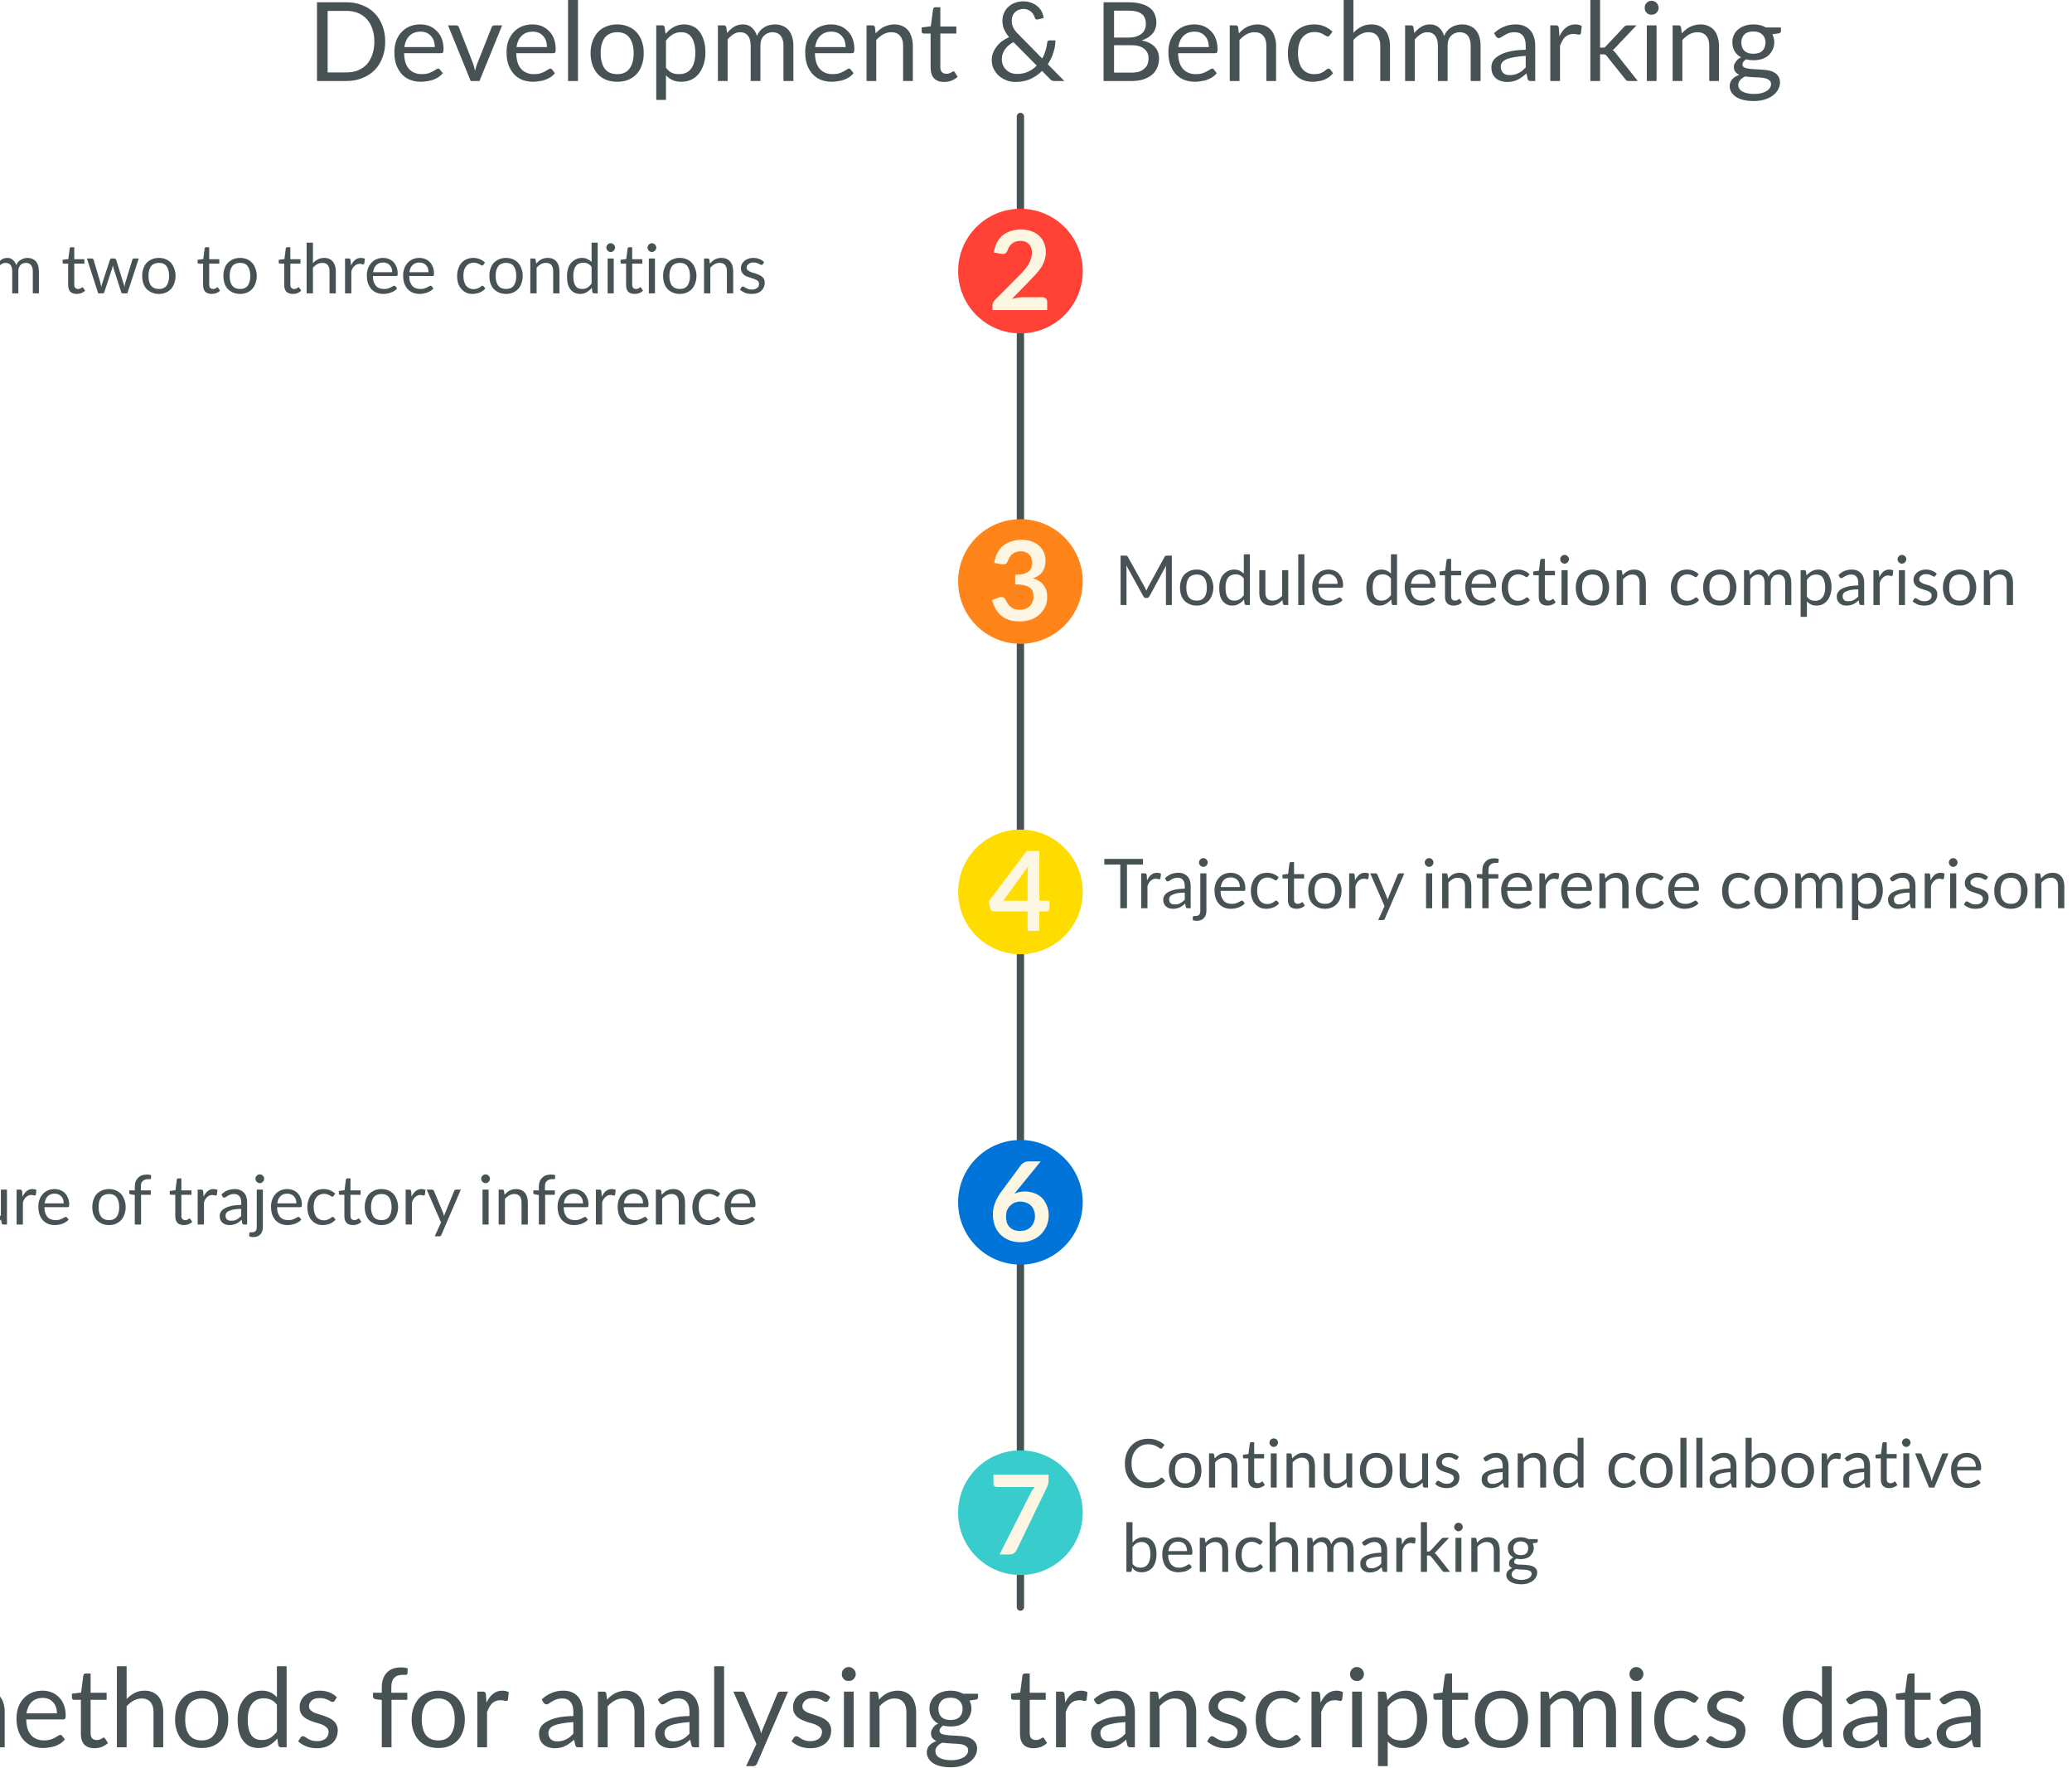
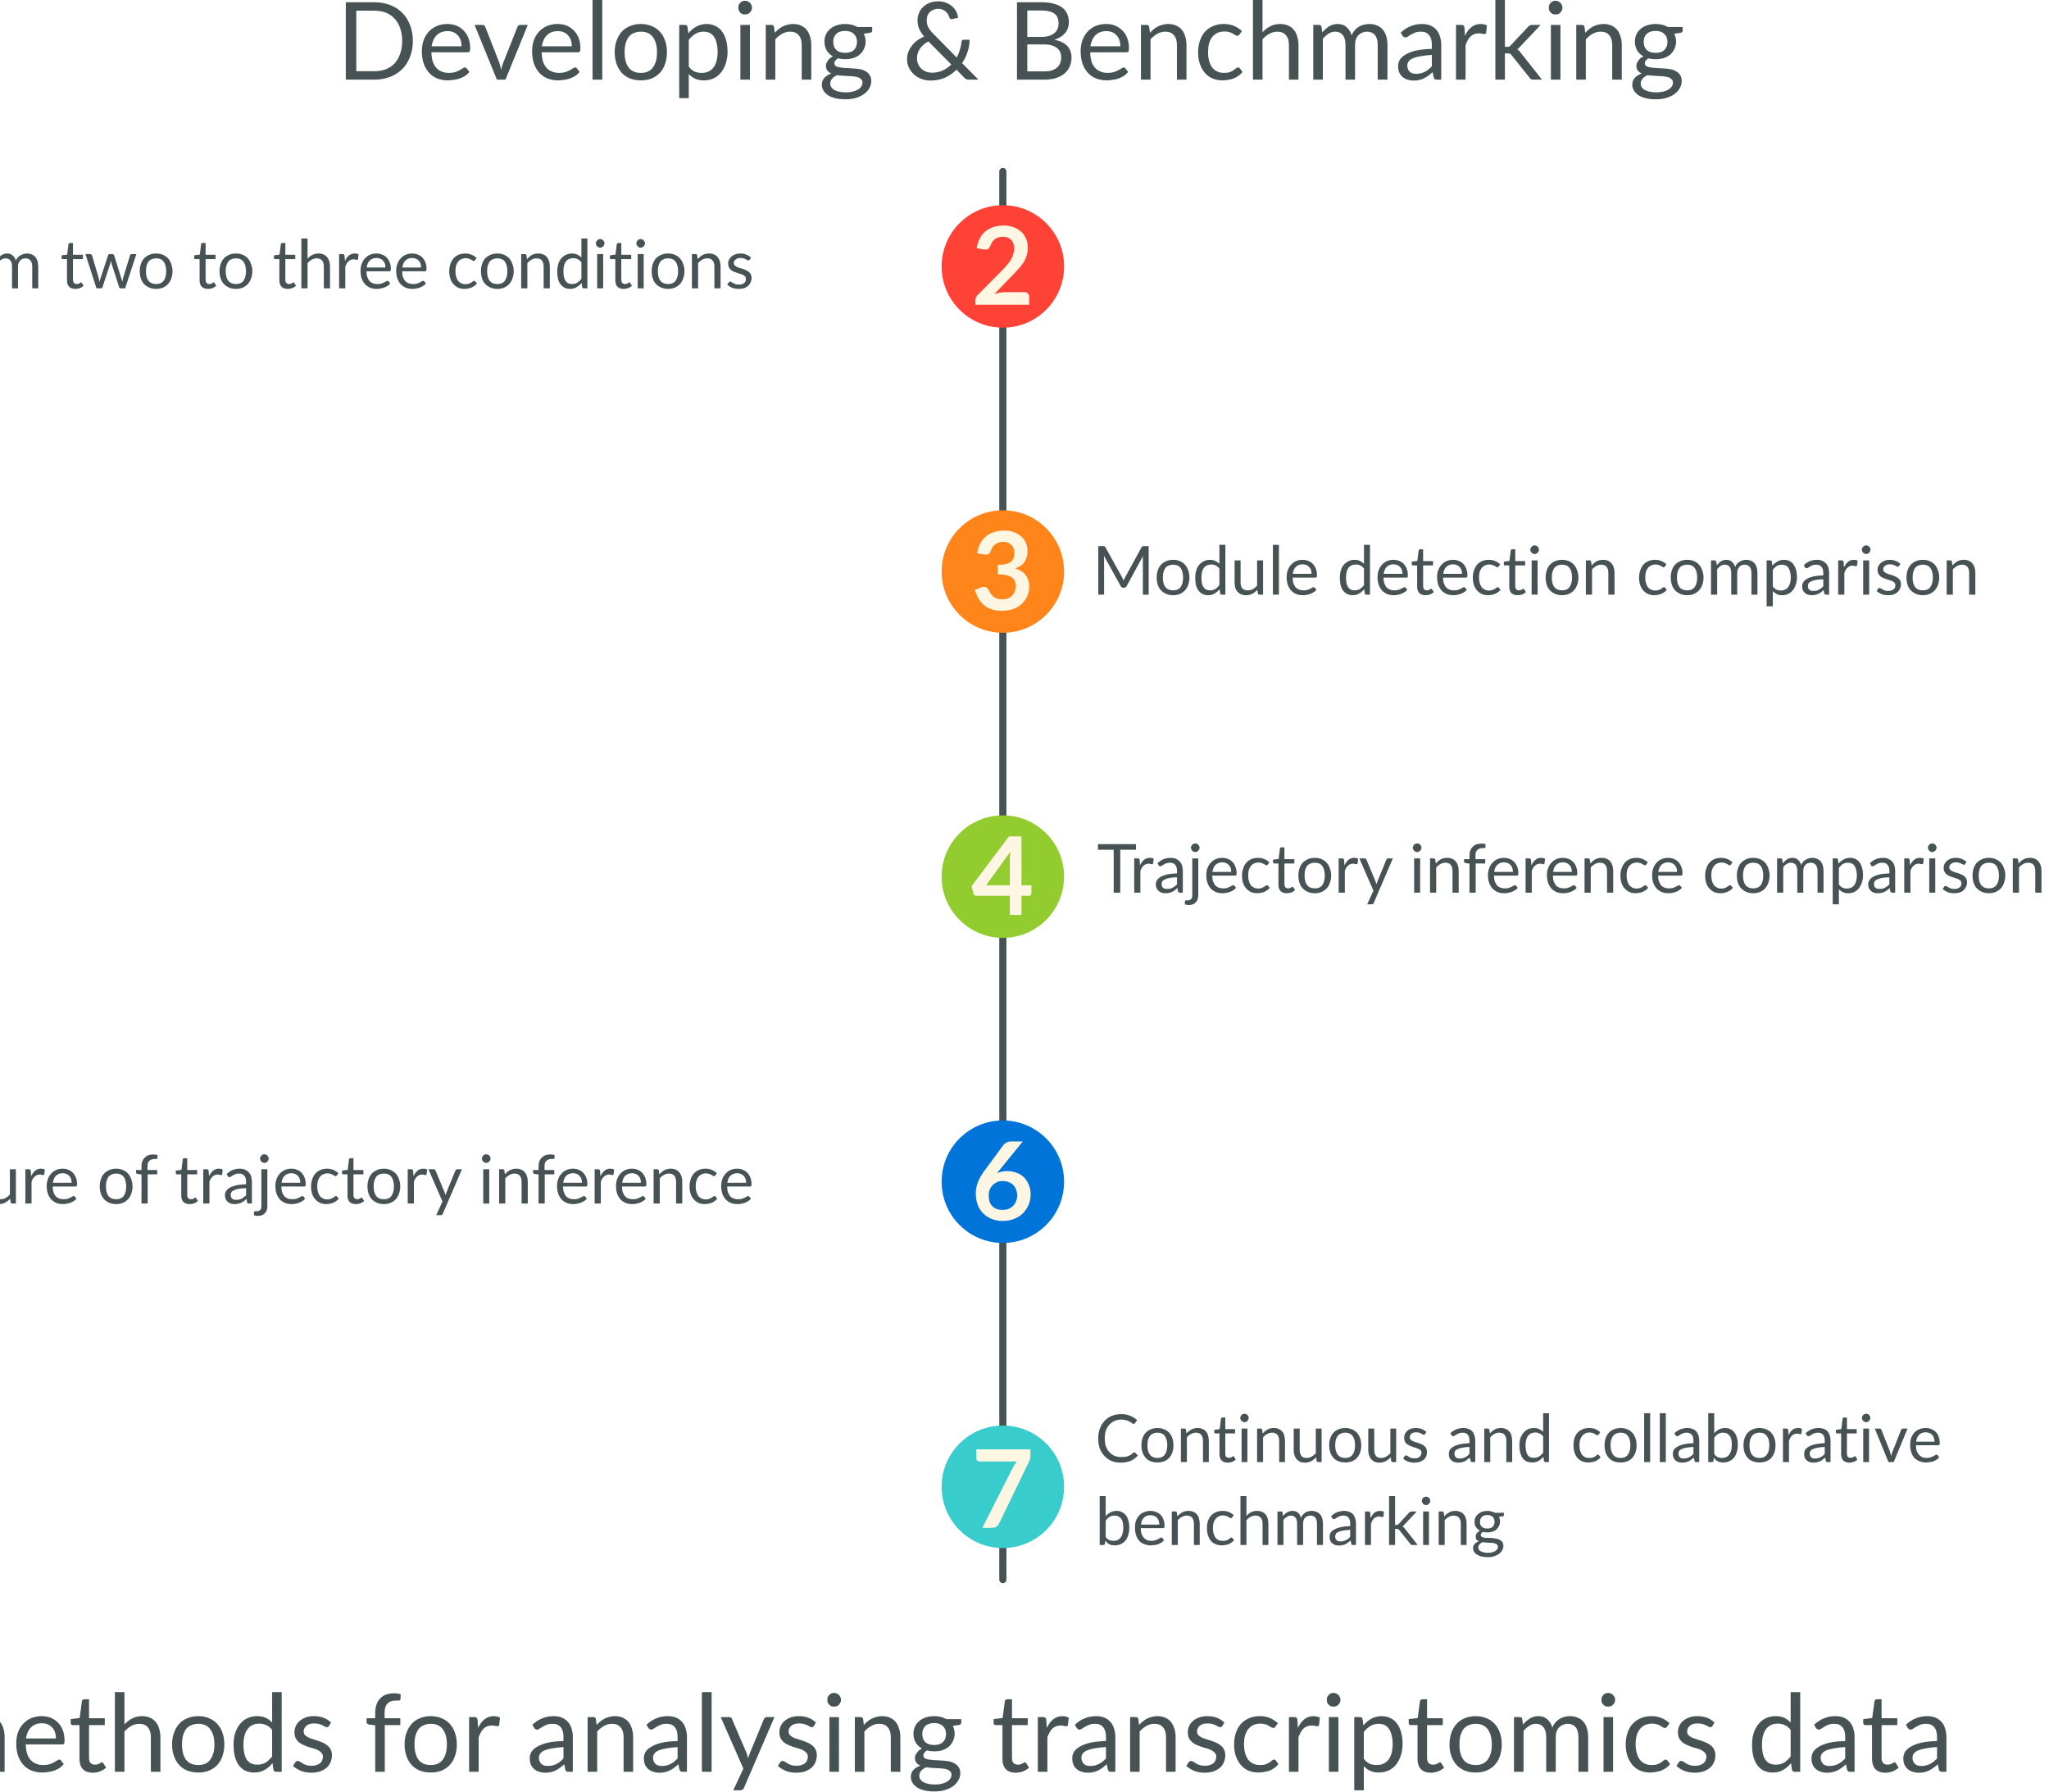
- <svg xmlns="http://www.w3.org/2000/svg" xmlns:ns1="http://www.openswatchbook.org/uri/2009/osb" xmlns:xlink="http://www.w3.org/1999/xlink" width="169.862mm" height="144.869mm" viewBox="0 0 169.862 144.869" version="1.1" id="svg1937">
+ <svg xmlns="http://www.w3.org/2000/svg" xmlns:xlink="http://www.w3.org/1999/xlink" width="170.92mm" height="149.413mm" viewBox="0 0 170.92 149.413" version="1.1" id="svg1937">
  <defs id="defs1931">
-     <linearGradient id="linearGradient2870" ns1:paint="solid" gradientTransform="matrix(5.6461716e-4,0,0,5.6461716e-4,-3.485704,144.2074)">
+     <linearGradient id="linearGradient2870" gradientTransform="matrix(5.6461716e-4,0,0,5.6461716e-4,-3.485703,144.2074)">
      <stop style="stop-color:#475255;stop-opacity:1;" offset="0" id="stop2868" />
    </linearGradient>
-     <linearGradient id="linearGradient2494" ns1:paint="solid">
+     <linearGradient id="linearGradient2494">
      <stop style="stop-color:#fdf6e3;stop-opacity:1;" offset="0" id="stop2492" />
    </linearGradient>
    <linearGradient xlink:href="#linearGradient2494" id="linearGradient2504" gradientUnits="userSpaceOnUse" gradientTransform="matrix(0.6142848,0,0,0.6142848,11.25607,15.68745)" x1="25.761" y1="41.716" x2="33.062" y2="41.716" />
    <linearGradient xlink:href="#linearGradient2494" id="linearGradient2667" gradientUnits="userSpaceOnUse" gradientTransform="matrix(0.6142848,0,0,0.6142848,32.504,15.68745)" x1="25.761" y1="41.716" x2="33.062" y2="41.716" />
    <linearGradient xlink:href="#linearGradient2494" id="linearGradient2728" gradientUnits="userSpaceOnUse" gradientTransform="matrix(0.6142848,0,0,0.6142848,75.54572,15.68744)" x1="25.761" y1="41.716" x2="33.062" y2="41.716" />
-     <linearGradient xlink:href="#linearGradient2870" id="linearGradient2872" x1="160.432" y1="79.399" x2="161.029" y2="79.399" gradientUnits="userSpaceOnUse" gradientTransform="translate(-57.19568)" />
-     <linearGradient xlink:href="#linearGradient2494" id="linearGradient3159" gradientUnits="userSpaceOnUse" gradientTransform="matrix(0.6142848,0,0,0.6142848,11.25607,15.68745)" x1="25.761" y1="41.716" x2="33.062" y2="41.716" />
-     <linearGradient xlink:href="#linearGradient2494" id="linearGradient3161" gradientUnits="userSpaceOnUse" gradientTransform="matrix(0.6142848,0,0,0.6142848,32.504,15.68745)" x1="25.761" y1="41.716" x2="33.062" y2="41.716" />
-     <linearGradient xlink:href="#linearGradient2494" id="linearGradient3163" gradientUnits="userSpaceOnUse" gradientTransform="matrix(0.6142848,0,0,0.6142848,54.38163,15.68744)" x1="25.761" y1="41.716" x2="33.062" y2="41.716" />
-     <linearGradient xlink:href="#linearGradient2494" id="linearGradient3165" gradientUnits="userSpaceOnUse" gradientTransform="matrix(0.6142848,0,0,0.6142848,75.54572,15.68744)" x1="25.761" y1="41.716" x2="33.062" y2="41.716" />
-     <linearGradient xlink:href="#linearGradient2494" id="linearGradient3167" gradientUnits="userSpaceOnUse" gradientTransform="matrix(0.6142848,0,0,0.6142848,154.6117,15.91593)" x1="25.761" y1="41.716" x2="33.062" y2="41.716" />
  </defs>
  <g id="layer1" transform="translate(-19.88084,-8.757436)">
-     <path style="opacity:1;fill:#656565;fill-opacity:1;stroke:url(#linearGradient2872);stroke-width:0.597;stroke-linecap:round;stroke-linejoin:round;stroke-miterlimit:4;stroke-dasharray:none;stroke-dashoffset:0;stroke-opacity:1;paint-order:normal" d="M 103.535,18.302 V 140.495" id="path2482" />
+     <path style="opacity:1;fill:#656565;fill-opacity:1;stroke:#475255;stroke-width:0.597;stroke-linecap:round;stroke-linejoin:round;stroke-miterlimit:4;stroke-dasharray:none;stroke-dashoffset:0;stroke-opacity:1;paint-order:normal" d="M 103.535,23.056 V 140.495" id="path2482" />
    <g id="g2749" transform="translate(74.20238,-10.44567)">
      <circle r="5.108" cy="41.424" cx="29.333" id="path2486" style="opacity:1;fill:#ff4136;fill-opacity:1;stroke:none;stroke-width:0.601;stroke-linecap:round;stroke-linejoin:round;stroke-miterlimit:4;stroke-dasharray:none;stroke-dashoffset:0;stroke-opacity:1;paint-order:normal" />
-       <text id="text2490" y="44.618" x="26.701" style="font-style:normal;font-weight:normal;font-size:9.042px;line-height:1.25;font-family:sans-serif;letter-spacing:0px;word-spacing:0px;fill:url(#linearGradient3159);fill-opacity:1;stroke:none;stroke-width:0.226" xml:space="preserve">
-         <tspan style="font-style:normal;font-variant:normal;font-weight:bold;font-stretch:normal;font-family:Lato;-inkscape-font-specification:Lato;fill:url(#linearGradient3159);fill-opacity:1;stroke-width:0.226" y="44.618" x="26.701" id="tspan2488">2</tspan>
+       <text id="text2490" y="44.618" x="26.701" style="font-style:normal;font-weight:normal;font-size:9.042px;line-height:1.25;font-family:sans-serif;letter-spacing:0px;word-spacing:0px;fill:#fdf6e3;fill-opacity:1;stroke:none;stroke-width:0.226;" xml:space="preserve">
+         <tspan style="font-style:normal;font-variant:normal;font-weight:bold;font-stretch:normal;font-family:Lato;-inkscape-font-specification:Lato;fill:#fdf6e3;fill-opacity:1;stroke-width:0.226;" y="44.618" x="26.701" id="tspan2488">2</tspan>
      </text>
    </g>
    <g id="g2754" transform="translate(52.95445,14.99889)">
      <circle r="5.108" cy="41.424" cx="50.581" id="path2486-6" style="opacity:1;fill:#ff851b;fill-opacity:1;stroke:none;stroke-width:0.601;stroke-linecap:round;stroke-linejoin:round;stroke-miterlimit:4;stroke-dasharray:none;stroke-dashoffset:0;stroke-opacity:1;paint-order:normal" />
-       <text id="text2490-7" y="44.618" x="47.949" style="font-style:normal;font-weight:normal;font-size:9.042px;line-height:1.25;font-family:sans-serif;letter-spacing:0px;word-spacing:0px;fill:url(#linearGradient3161);fill-opacity:1;stroke:none;stroke-width:0.226" xml:space="preserve">
-         <tspan style="font-style:normal;font-variant:normal;font-weight:bold;font-stretch:normal;font-family:Lato;-inkscape-font-specification:Lato;fill:url(#linearGradient3161);fill-opacity:1;stroke-width:0.226" y="44.618" x="47.949" id="tspan2488-5">3</tspan>
+       <text id="text2490-7" y="44.618" x="47.949" style="font-style:normal;font-weight:normal;font-size:9.042px;line-height:1.25;font-family:sans-serif;letter-spacing:0px;word-spacing:0px;fill:#fdf6e3;fill-opacity:1;stroke:none;stroke-width:0.226;" xml:space="preserve">
+         <tspan style="font-style:normal;font-variant:normal;font-weight:bold;font-stretch:normal;font-family:Lato;-inkscape-font-specification:Lato;fill:#fdf6e3;fill-opacity:1;stroke-width:0.226;" y="44.618" x="47.949" id="tspan2488-5">3</tspan>
      </text>
    </g>
    <g id="g2759" transform="translate(31.07681,40.44346)">
-       <circle r="5.108" cy="41.424" cx="72.458" id="path2486-6-5" style="opacity:1;fill:#ffdc00;fill-opacity:1;stroke:none;stroke-width:0.601;stroke-linecap:round;stroke-linejoin:round;stroke-miterlimit:4;stroke-dasharray:none;stroke-dashoffset:0;stroke-opacity:1;paint-order:normal" />
-       <text id="text2490-7-6" y="44.618" x="69.826" style="font-style:normal;font-weight:normal;font-size:9.042px;line-height:1.25;font-family:sans-serif;letter-spacing:0px;word-spacing:0px;fill:url(#linearGradient3163);fill-opacity:1;stroke:none;stroke-width:0.226" xml:space="preserve">
-         <tspan style="font-style:normal;font-variant:normal;font-weight:bold;font-stretch:normal;font-family:Lato;-inkscape-font-specification:Lato;fill:url(#linearGradient3163);fill-opacity:1;stroke-width:0.226" y="44.618" x="69.826" id="tspan2488-5-2">4</tspan>
+       <circle r="5.108" cy="41.424" cx="72.458" id="path2486-6-5" style="opacity:1;fill:#93cc2e;fill-opacity:1;stroke:none;stroke-width:0.601;stroke-linecap:round;stroke-linejoin:round;stroke-miterlimit:4;stroke-dasharray:none;stroke-dashoffset:0;stroke-opacity:1;paint-order:normal" />
+       <text id="text2490-7-6" y="44.618" x="69.826" style="font-style:normal;font-weight:normal;font-size:9.042px;line-height:1.25;font-family:sans-serif;letter-spacing:0px;word-spacing:0px;fill:#fdf6e3;fill-opacity:1;stroke:none;stroke-width:0.226;" xml:space="preserve">
+         <tspan style="font-style:normal;font-variant:normal;font-weight:bold;font-stretch:normal;font-family:Lato;-inkscape-font-specification:Lato;fill:#fdf6e3;fill-opacity:1;stroke-width:0.226;" y="44.618" x="69.826" id="tspan2488-5-2">4</tspan>
      </text>
    </g>
    <g id="g2764" transform="translate(9.912737,65.88802)">
      <circle r="5.108" cy="41.424" cx="93.622" id="path2486-6-5-1" style="opacity:1;fill:#0074d9;fill-opacity:1;stroke:none;stroke-width:0.601;stroke-linecap:round;stroke-linejoin:round;stroke-miterlimit:4;stroke-dasharray:none;stroke-dashoffset:0;stroke-opacity:1;paint-order:normal" />
-       <text id="text2490-7-6-2" y="44.618" x="90.99" style="font-style:normal;font-weight:normal;font-size:9.042px;line-height:1.25;font-family:sans-serif;letter-spacing:0px;word-spacing:0px;fill:url(#linearGradient3165);fill-opacity:1;stroke:none;stroke-width:0.226" xml:space="preserve">
-         <tspan style="font-style:normal;font-variant:normal;font-weight:bold;font-stretch:normal;font-family:Lato;-inkscape-font-specification:Lato;fill:url(#linearGradient3165);fill-opacity:1;stroke-width:0.226" y="44.618" x="90.99" id="tspan2488-5-2-7">6</tspan>
+       <text id="text2490-7-6-2" y="44.618" x="90.99" style="font-style:normal;font-weight:normal;font-size:9.042px;line-height:1.25;font-family:sans-serif;letter-spacing:0px;word-spacing:0px;fill:#fdf6e3;fill-opacity:1;stroke:none;stroke-width:0.226;" xml:space="preserve">
+         <tspan style="font-style:normal;font-variant:normal;font-weight:bold;font-stretch:normal;font-family:Lato;-inkscape-font-specification:Lato;fill:#fdf6e3;fill-opacity:1;stroke-width:0.226;" y="44.618" x="90.99" id="tspan2488-5-2-7">6</tspan>
      </text>
    </g>
    <g id="g2769" transform="translate(-69.15326,91.33258)">
      <circle r="5.108" cy="41.424" cx="172.688" id="path2486-6-5-1-9" style="opacity:1;fill:#39cccc;fill-opacity:1;stroke:none;stroke-width:0.601;stroke-linecap:round;stroke-linejoin:round;stroke-miterlimit:4;stroke-dasharray:none;stroke-dashoffset:0;stroke-opacity:1;paint-order:normal" />
-       <text id="text2490-7-6-2-3" y="44.846" x="170.056" style="font-style:normal;font-weight:normal;font-size:9.042px;line-height:1.25;font-family:sans-serif;letter-spacing:0px;word-spacing:0px;fill:url(#linearGradient3167);fill-opacity:1;stroke:none;stroke-width:0.226" xml:space="preserve">
-         <tspan style="font-style:normal;font-variant:normal;font-weight:bold;font-stretch:normal;font-family:Lato;-inkscape-font-specification:Lato;fill:url(#linearGradient3167);fill-opacity:1;stroke-width:0.226" y="44.846" x="170.056" id="tspan2488-5-2-7-6">7</tspan>
+       <text id="text2490-7-6-2-3" y="44.846" x="170.056" style="font-style:normal;font-weight:normal;font-size:9.042px;line-height:1.25;font-family:sans-serif;letter-spacing:0px;word-spacing:0px;fill:#fdf6e3;fill-opacity:1;stroke:none;stroke-width:0.226;" xml:space="preserve">
+         <tspan style="font-style:normal;font-variant:normal;font-weight:bold;font-stretch:normal;font-family:Lato;-inkscape-font-specification:Lato;fill:#fdf6e3;fill-opacity:1;stroke-width:0.226;" y="44.846" x="170.056" id="tspan2488-5-2-7-6">7</tspan>
      </text>
    </g>
-     <text xml:space="preserve" style="font-style:normal;font-variant:normal;font-weight:normal;font-stretch:normal;font-size:9.021px;line-height:1.25;font-family:Lato;-inkscape-font-specification:Lato;letter-spacing:0px;word-spacing:0px;fill:#000000;fill-opacity:1;stroke:none;stroke-width:0.226" x="45.04" y="15.401" id="text2895">
-       <tspan id="tspan2893" x="45.04" y="15.401" style="font-style:normal;font-variant:normal;font-weight:normal;font-stretch:normal;font-family:Lato;-inkscape-font-specification:Lato;fill:url(#linearGradient2870);stroke-width:0.226">Development &amp; Benchmarking</tspan>
+     <text xml:space="preserve" style="font-style:normal;font-variant:normal;font-weight:normal;font-stretch:normal;font-size:9.021px;line-height:1.25;font-family:Lato;-inkscape-font-specification:Lato;letter-spacing:0px;word-spacing:0px;fill:#475255;fill-opacity:1;stroke:none;stroke-width:0.226;" x="109.947" y="15.401" id="text2895">
+       <tspan id="tspan2893" x="109.947" y="15.401" style="font-style:normal;font-variant:normal;font-weight:normal;font-stretch:normal;font-family:Lato;-inkscape-font-specification:Lato;text-align:center;word-spacing:11.769px;text-anchor:middle;fill:#475255;stroke-width:0.226;fill-opacity:1;">Developing &amp; Benchmarking</tspan>
    </text>
-     <text xml:space="preserve" style="font-style:normal;font-variant:normal;font-weight:normal;font-stretch:normal;font-size:10.583px;line-height:1.25;font-family:Lato;-inkscape-font-specification:Lato;letter-spacing:0px;word-spacing:0px;fill:url(#linearGradient2870);fill-opacity:1;stroke:none;stroke-width:0.265" x="96.343" y="32.804" id="text2930">
-       <tspan id="tspan2928" x="96.343" y="32.804" style="font-style:normal;font-variant:normal;font-weight:normal;font-stretch:normal;font-size:5.644px;font-family:Lato;-inkscape-font-specification:Lato;text-align:end;text-anchor:end;fill:url(#linearGradient2870);stroke-width:0.265">From two to three conditions</tspan>
+     <text xml:space="preserve" style="font-style:normal;font-variant:normal;font-weight:normal;font-stretch:normal;font-size:10.583px;line-height:1.25;font-family:Lato;-inkscape-font-specification:Lato;letter-spacing:0px;word-spacing:0px;fill:#475255;fill-opacity:1;stroke:none;stroke-width:0.265;" x="96.343" y="32.804" id="text2930">
+       <tspan id="tspan2928" x="96.343" y="32.804" style="font-style:normal;font-variant:normal;font-weight:normal;font-stretch:normal;font-size:5.644px;font-family:Lato;-inkscape-font-specification:Lato;text-align:end;text-anchor:end;fill:#475255;stroke-width:0.265;fill-opacity:1;">From two to three conditions</tspan>
    </text>
-     <text xml:space="preserve" style="font-style:normal;font-variant:normal;font-weight:normal;font-stretch:normal;font-size:10.583px;line-height:1.25;font-family:Lato;-inkscape-font-specification:Lato;letter-spacing:0px;word-spacing:0px;fill:url(#linearGradient2870);fill-opacity:1;stroke:none;stroke-width:0.265" x="111.231" y="58.35" id="text2930-6">
-       <tspan id="tspan2928-2" x="111.231" y="58.35" style="font-style:normal;font-variant:normal;font-weight:normal;font-stretch:normal;font-size:5.644px;font-family:Lato;-inkscape-font-specification:Lato;fill:url(#linearGradient2870);stroke-width:0.265">Module detection comparison</tspan>
+     <text xml:space="preserve" style="font-style:normal;font-variant:normal;font-weight:normal;font-stretch:normal;font-size:10.583px;line-height:1.25;font-family:Lato;-inkscape-font-specification:Lato;letter-spacing:0px;word-spacing:0px;fill:#475255;fill-opacity:1;stroke:none;stroke-width:0.265;" x="110.979" y="58.35" id="text2930-6">
+       <tspan id="tspan2928-2" x="110.979" y="58.35" style="font-style:normal;font-variant:normal;font-weight:normal;font-stretch:normal;font-size:5.644px;font-family:Lato;-inkscape-font-specification:Lato;fill:#475255;stroke-width:0.265;fill-opacity:1;">Module detection comparison</tspan>
    </text>
-     <text xml:space="preserve" style="font-style:normal;font-variant:normal;font-weight:normal;font-stretch:normal;font-size:10.583px;line-height:1.25;font-family:Lato;-inkscape-font-specification:Lato;letter-spacing:0px;word-spacing:0px;fill:url(#linearGradient2870);fill-opacity:1;stroke:none;stroke-width:0.265" x="110.332" y="83.206" id="text2930-6-1">
-       <tspan id="tspan2928-2-8" x="110.332" y="83.206" style="font-style:normal;font-variant:normal;font-weight:normal;font-stretch:normal;font-size:5.644px;font-family:Lato;-inkscape-font-specification:Lato;text-align:start;text-anchor:start;fill:url(#linearGradient2870);stroke-width:0.265">Trajectory inference comparison</tspan>
+     <text xml:space="preserve" style="font-style:normal;font-variant:normal;font-weight:normal;font-stretch:normal;font-size:10.583px;line-height:1.25;font-family:Lato;-inkscape-font-specification:Lato;letter-spacing:0px;word-spacing:0px;fill:#475255;fill-opacity:1;stroke:none;stroke-width:0.265;" x="111.391" y="83.206" id="text2930-6-1">
+       <tspan id="tspan2928-2-8" x="111.391" y="83.206" style="font-style:normal;font-variant:normal;font-weight:normal;font-stretch:normal;font-size:5.644px;font-family:Lato;-inkscape-font-specification:Lato;text-align:start;text-anchor:start;fill:#475255;stroke-width:0.265;fill-opacity:1;">Trajectory inference comparison</tspan>
    </text>
-     <text xml:space="preserve" style="font-style:normal;font-variant:normal;font-weight:normal;font-stretch:normal;font-size:10.583px;line-height:1.25;font-family:Lato;-inkscape-font-specification:Lato;letter-spacing:0px;word-spacing:0px;fill:url(#linearGradient2870);fill-opacity:1;stroke:none;stroke-width:0.265" x="95.577" y="109.131" id="text2930-6-1-9">
-       <tspan id="tspan2928-2-8-2" x="95.577" y="109.131" style="font-style:normal;font-variant:normal;font-weight:normal;font-stretch:normal;font-size:5.644px;font-family:Lato;-inkscape-font-specification:Lato;text-align:end;text-anchor:end;fill:url(#linearGradient2870);stroke-width:0.265">Future of trajectory inference</tspan>
+     <text xml:space="preserve" style="font-style:normal;font-variant:normal;font-weight:normal;font-stretch:normal;font-size:10.583px;line-height:1.25;font-family:Lato;-inkscape-font-specification:Lato;letter-spacing:0px;word-spacing:0px;fill:#475255;fill-opacity:1;stroke:none;stroke-width:0.265;" x="96.331" y="109.131" id="text2930-6-1-9">
+       <tspan id="tspan2928-2-8-2" x="96.331" y="109.131" style="font-style:normal;font-variant:normal;font-weight:normal;font-stretch:normal;font-size:5.644px;font-family:Lato;-inkscape-font-specification:Lato;text-align:end;text-anchor:end;fill:#475255;stroke-width:0.265;fill-opacity:1;">Future of trajectory inference</tspan>
    </text>
-     <text xml:space="preserve" style="font-style:normal;font-variant:normal;font-weight:normal;font-stretch:normal;font-size:4.609px;line-height:1.25;font-family:Lato;-inkscape-font-specification:Lato;letter-spacing:0px;word-spacing:0px;fill:url(#linearGradient2870);fill-opacity:1;stroke:none;stroke-width:0.115" x="111.833" y="130.698" id="text2930-6-1-2">
-       <tspan id="tspan2928-2-8-3" x="111.833" y="130.698" style="font-style:normal;font-variant:normal;font-weight:normal;font-stretch:normal;font-size:5.53px;font-family:Lato;-inkscape-font-specification:Lato;text-align:start;text-anchor:start;fill:url(#linearGradient2870);stroke-width:0.115">Continuous and collaborative </tspan>
-       <tspan x="111.833" y="137.611" style="font-style:normal;font-variant:normal;font-weight:normal;font-stretch:normal;font-size:5.53px;font-family:Lato;-inkscape-font-specification:Lato;text-align:start;text-anchor:start;fill:url(#linearGradient2870);stroke-width:0.115" id="tspan3046">benchmarking</tspan>
+     <text xml:space="preserve" style="font-style:normal;font-variant:normal;font-weight:normal;font-stretch:normal;font-size:4.609px;line-height:1.25;font-family:Lato;-inkscape-font-specification:Lato;letter-spacing:0px;word-spacing:0px;fill:#475255;fill-opacity:1;stroke:none;stroke-width:0.115;" x="111.221" y="130.698" id="text2930-6-1-2">
+       <tspan id="tspan2928-2-8-3" x="111.221" y="130.698" style="font-style:normal;font-variant:normal;font-weight:normal;font-stretch:normal;font-size:5.53px;font-family:Lato;-inkscape-font-specification:Lato;text-align:start;text-anchor:start;fill:#475255;stroke-width:0.115;fill-opacity:1;">Continuous and collaborative </tspan>
+       <tspan x="111.221" y="137.611" style="font-style:normal;font-variant:normal;font-weight:normal;font-stretch:normal;font-size:5.53px;font-family:Lato;-inkscape-font-specification:Lato;text-align:start;text-anchor:start;fill:#475255;stroke-width:0.115;fill-opacity:1;" id="tspan3046">benchmarking</tspan>
    </text>
    <text xml:space="preserve" style="font-style:normal;font-weight:normal;font-size:10.583px;line-height:1.25;font-family:sans-serif;letter-spacing:0px;word-spacing:0px;fill:#000000;fill-opacity:1;stroke:none;stroke-width:0.265" x="-9.889" y="155.08" id="text2895-5">
      <tspan id="tspan2893-9" x="-9.889" y="164.444" style="fill:url(#linearGradient2870);stroke-width:0.265" />
    </text>
-     <text xml:space="preserve" style="font-style:normal;font-variant:normal;font-weight:normal;font-stretch:normal;font-size:9.021px;line-height:1.25;font-family:Lato;-inkscape-font-specification:Lato;letter-spacing:0px;word-spacing:0px;fill:#000000;fill-opacity:1;stroke:none;stroke-width:0.226" x="103.909" y="151.981" id="text2895-2">
-       <tspan id="tspan2893-8" x="103.909" y="151.981" style="font-style:normal;font-variant:normal;font-weight:normal;font-stretch:normal;font-family:Lato;-inkscape-font-specification:Lato;text-align:center;text-anchor:middle;fill:url(#linearGradient2870);stroke-width:0.226">methods for analysing transcriptomics data</tspan>
+     <text xml:space="preserve" style="font-style:normal;font-variant:normal;font-weight:normal;font-stretch:normal;font-size:9.021px;line-height:1.25;font-family:Lato;-inkscape-font-specification:Lato;letter-spacing:0px;word-spacing:0px;fill:#475255;fill-opacity:1;stroke:none;stroke-width:0.226;" x="103.909" y="156.524" id="text2895-2">
+       <tspan id="tspan2893-8" x="103.909" y="156.524" style="font-style:normal;font-variant:normal;font-weight:normal;font-stretch:normal;font-family:Lato;-inkscape-font-specification:Lato;text-align:center;text-anchor:middle;fill:#475255;stroke-width:0.226;fill-opacity:1;">methods for analysing transcriptomics data</tspan>
    </text>
  </g>
</svg>
